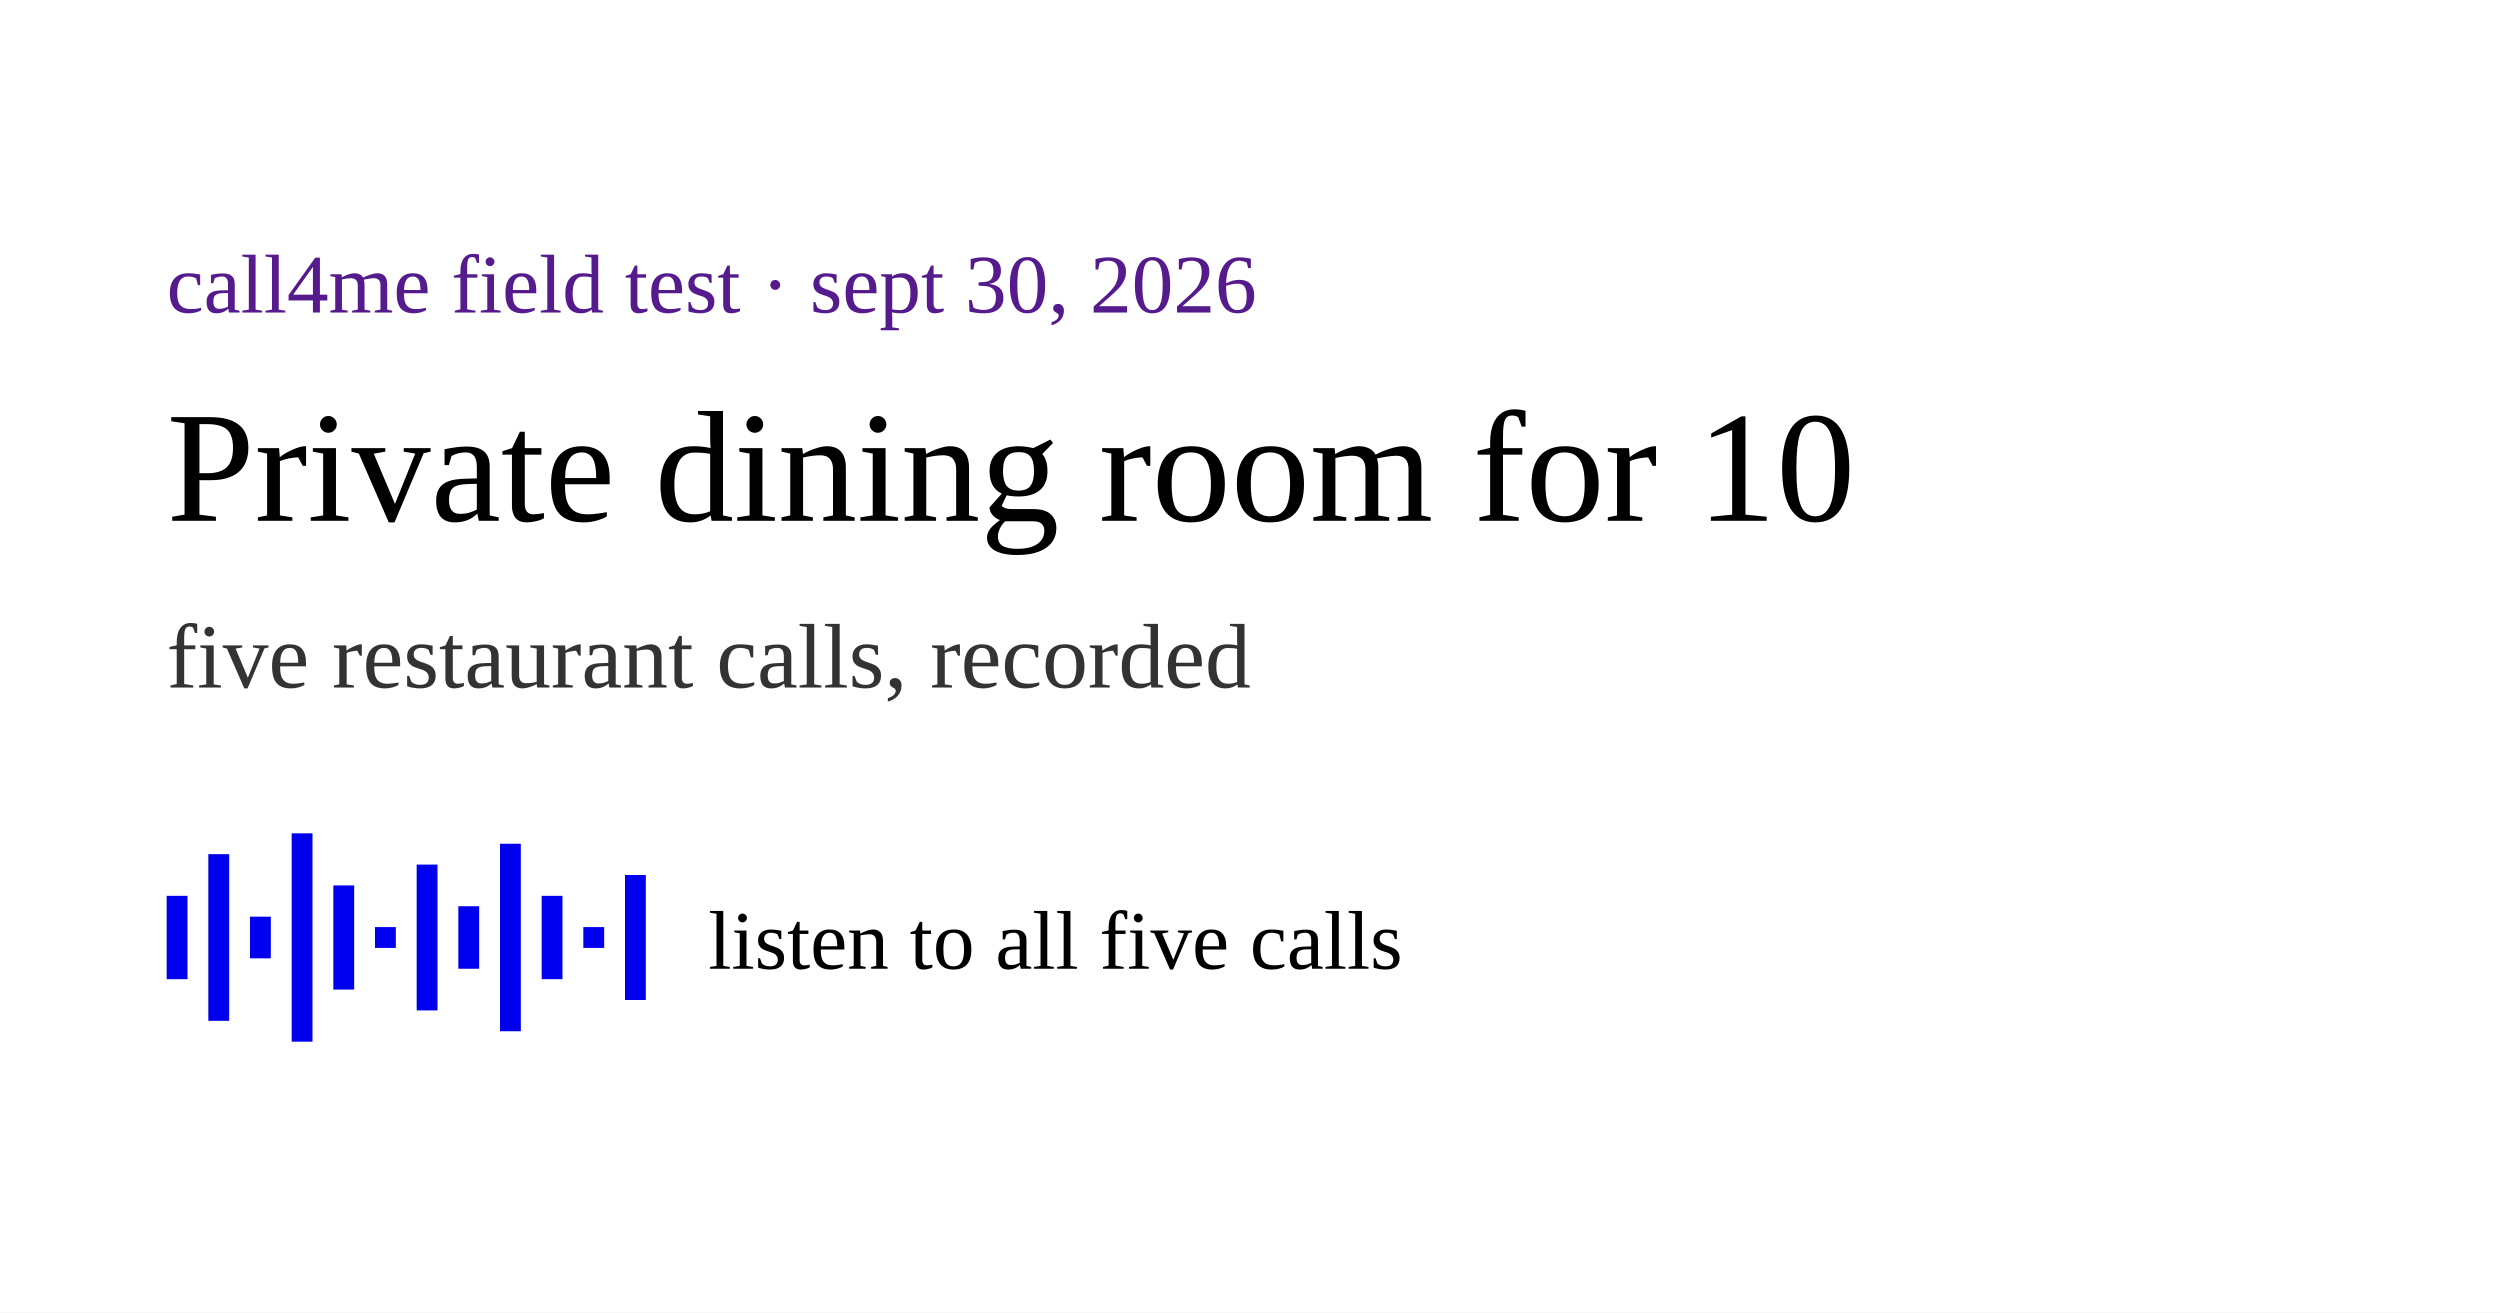
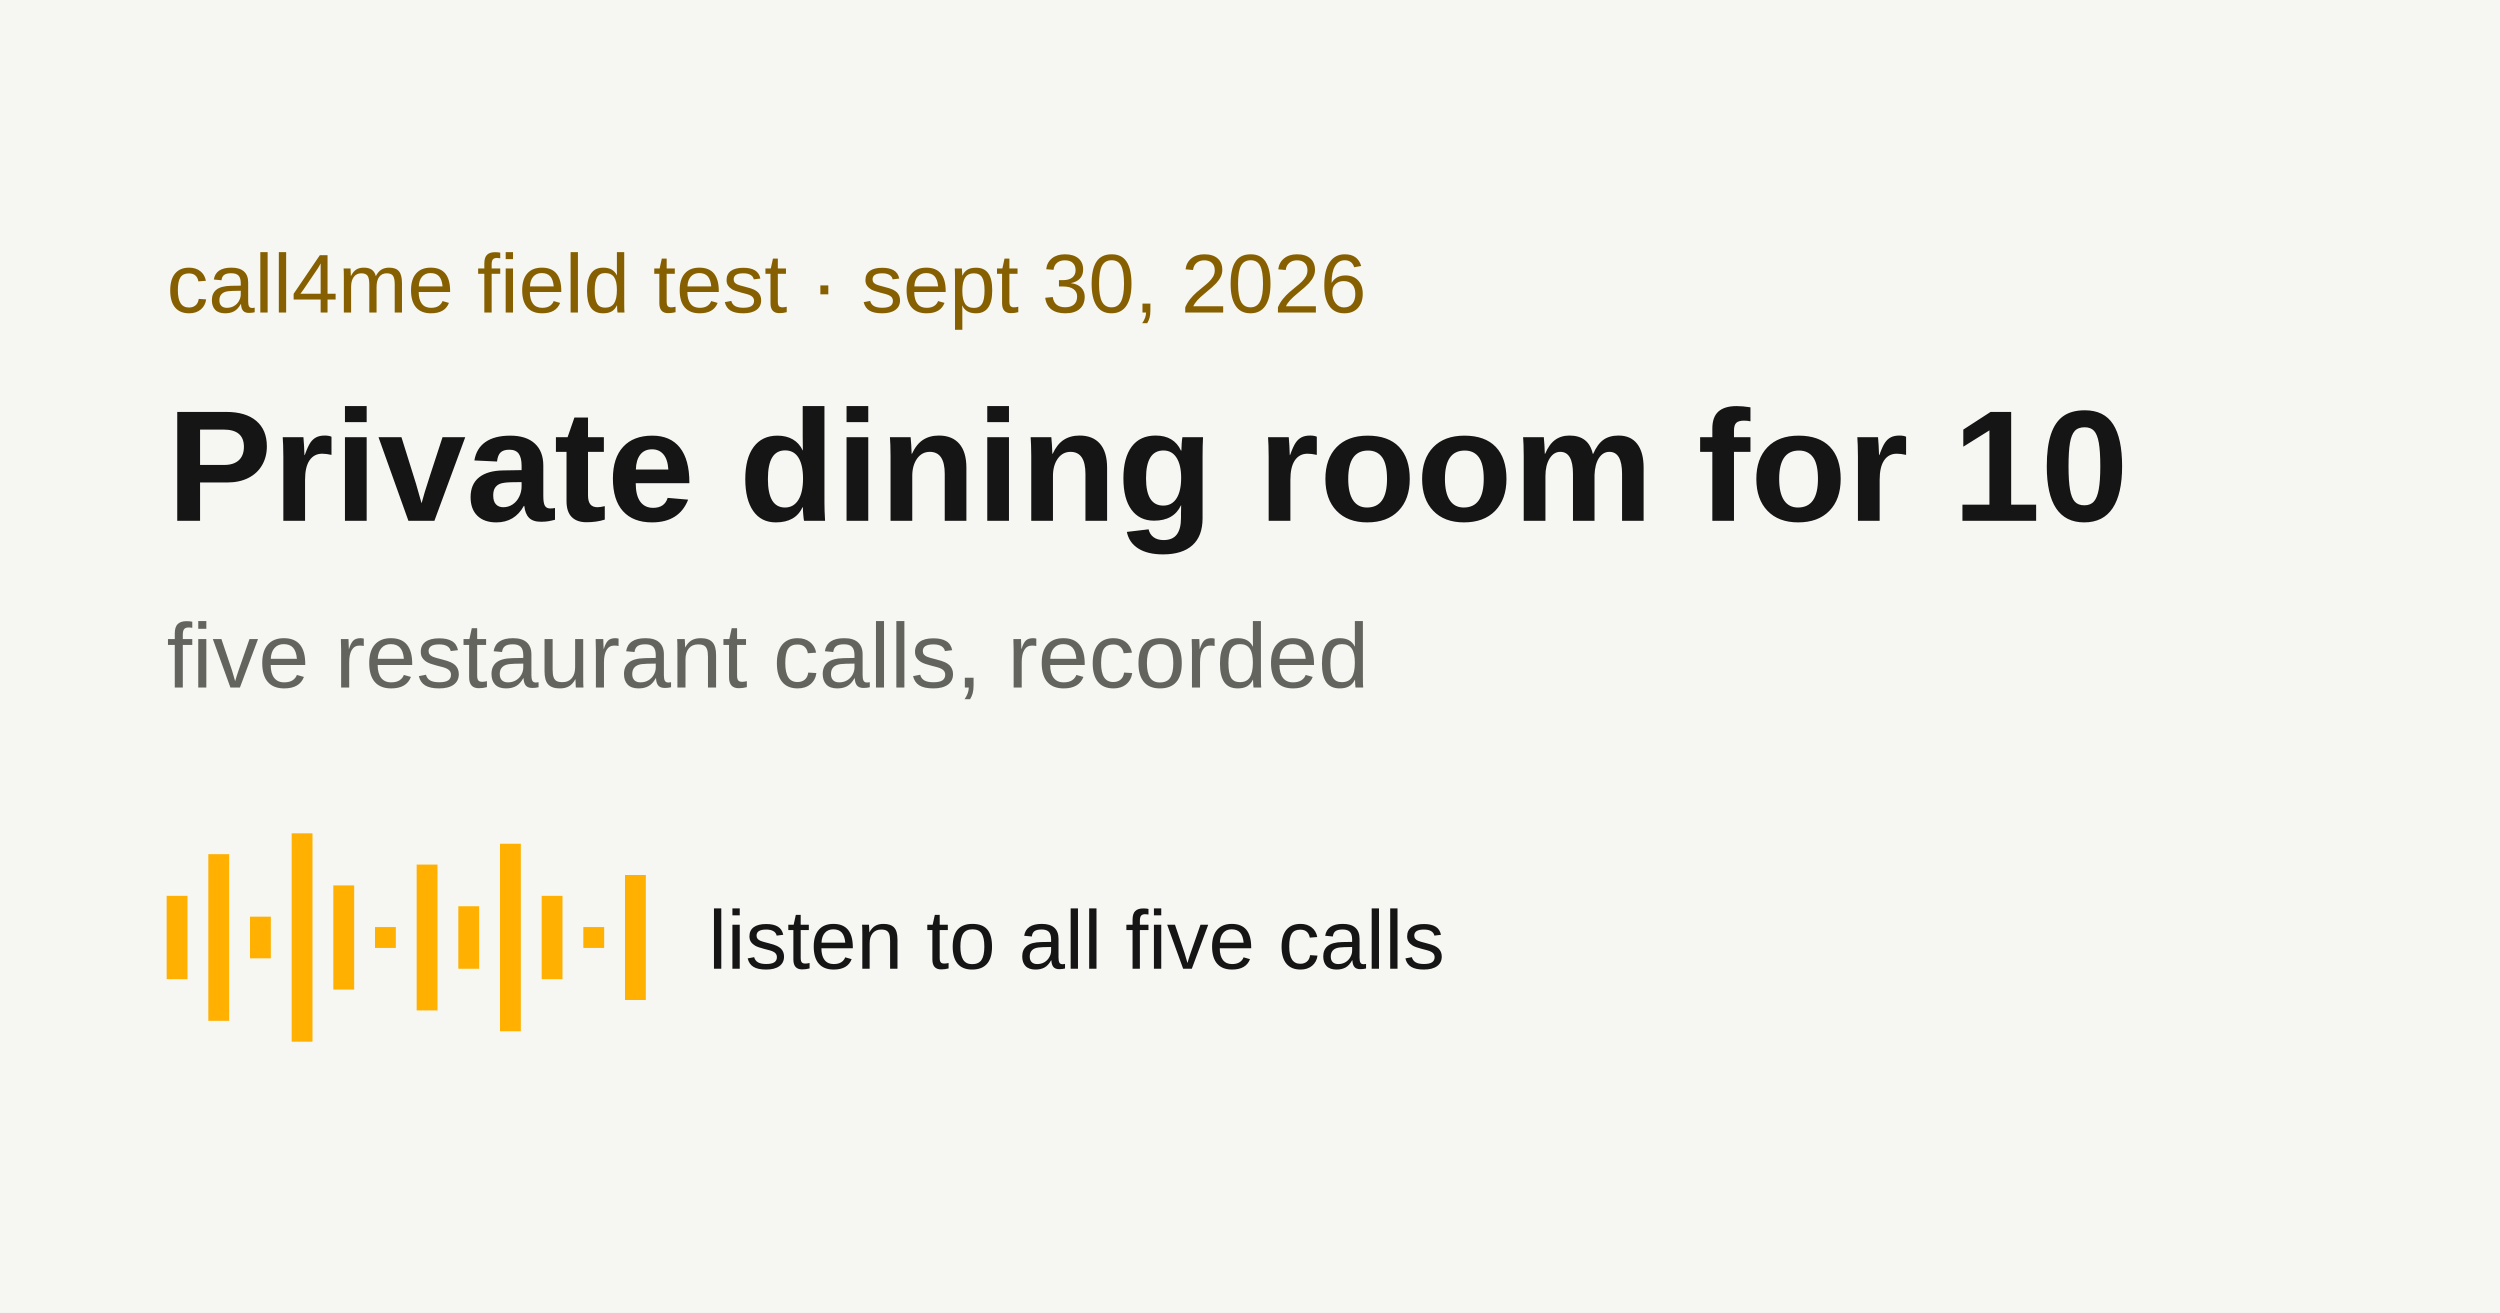
<svg xmlns="http://www.w3.org/2000/svg" width="1200" height="630" viewBox="0 0 1200 630">
-   <rect width="1200" height="630" fill="#ffffff" />
-   <text x="80" y="150" font-family="Times New Roman, Times, serif" font-size="40" fill="#551a8b">call4me field test · sept 30, 2026</text>
-   <text x="80" y="250" font-family="Times New Roman, Times, serif" font-size="76" fill="#000000">Private dining room for 10</text>
-   <text x="80" y="330" font-family="Times New Roman, Times, serif" font-size="44" fill="#333333">five restaurant calls, recorded</text>
-   <g fill="#0000ee">
+   <rect width="1200" height="630" fill="#f6f6f2" />
+   <text x="80" y="150" font-family="Arial, Helvetica, sans-serif" fill="#866000" font-size="40">call4me field test · sept 30, 2026</text>
+   <text x="80" y="250" font-family="Arial, Helvetica, sans-serif" fill="#151515" font-weight="700" font-size="76">Private dining room for 10</text>
+   <text x="80" y="330" font-family="Arial, Helvetica, sans-serif" fill="#64645f" font-size="44">five restaurant calls, recorded</text>
+   <g fill="#ffb000">
    <rect x="80" y="430" width="10" height="40" />
    <rect x="100" y="410" width="10" height="80" />
    <rect x="120" y="440" width="10" height="20" />
    <rect x="140" y="400" width="10" height="100" />
    <rect x="160" y="425" width="10" height="50" />
    <rect x="180" y="445" width="10" height="10" />
    <rect x="200" y="415" width="10" height="70" />
    <rect x="220" y="435" width="10" height="30" />
    <rect x="240" y="405" width="10" height="90" />
    <rect x="260" y="430" width="10" height="40" />
    <rect x="280" y="445" width="10" height="10" />
    <rect x="300" y="420" width="10" height="60" />
  </g>
-   <text x="340" y="465" font-family="Times New Roman, Times, serif" font-size="40" fill="#000000">listen to all five calls</text>
+   <text x="340" y="465" font-family="Arial, Helvetica, sans-serif" fill="#151515" font-size="40">listen to all five calls</text>
</svg>
